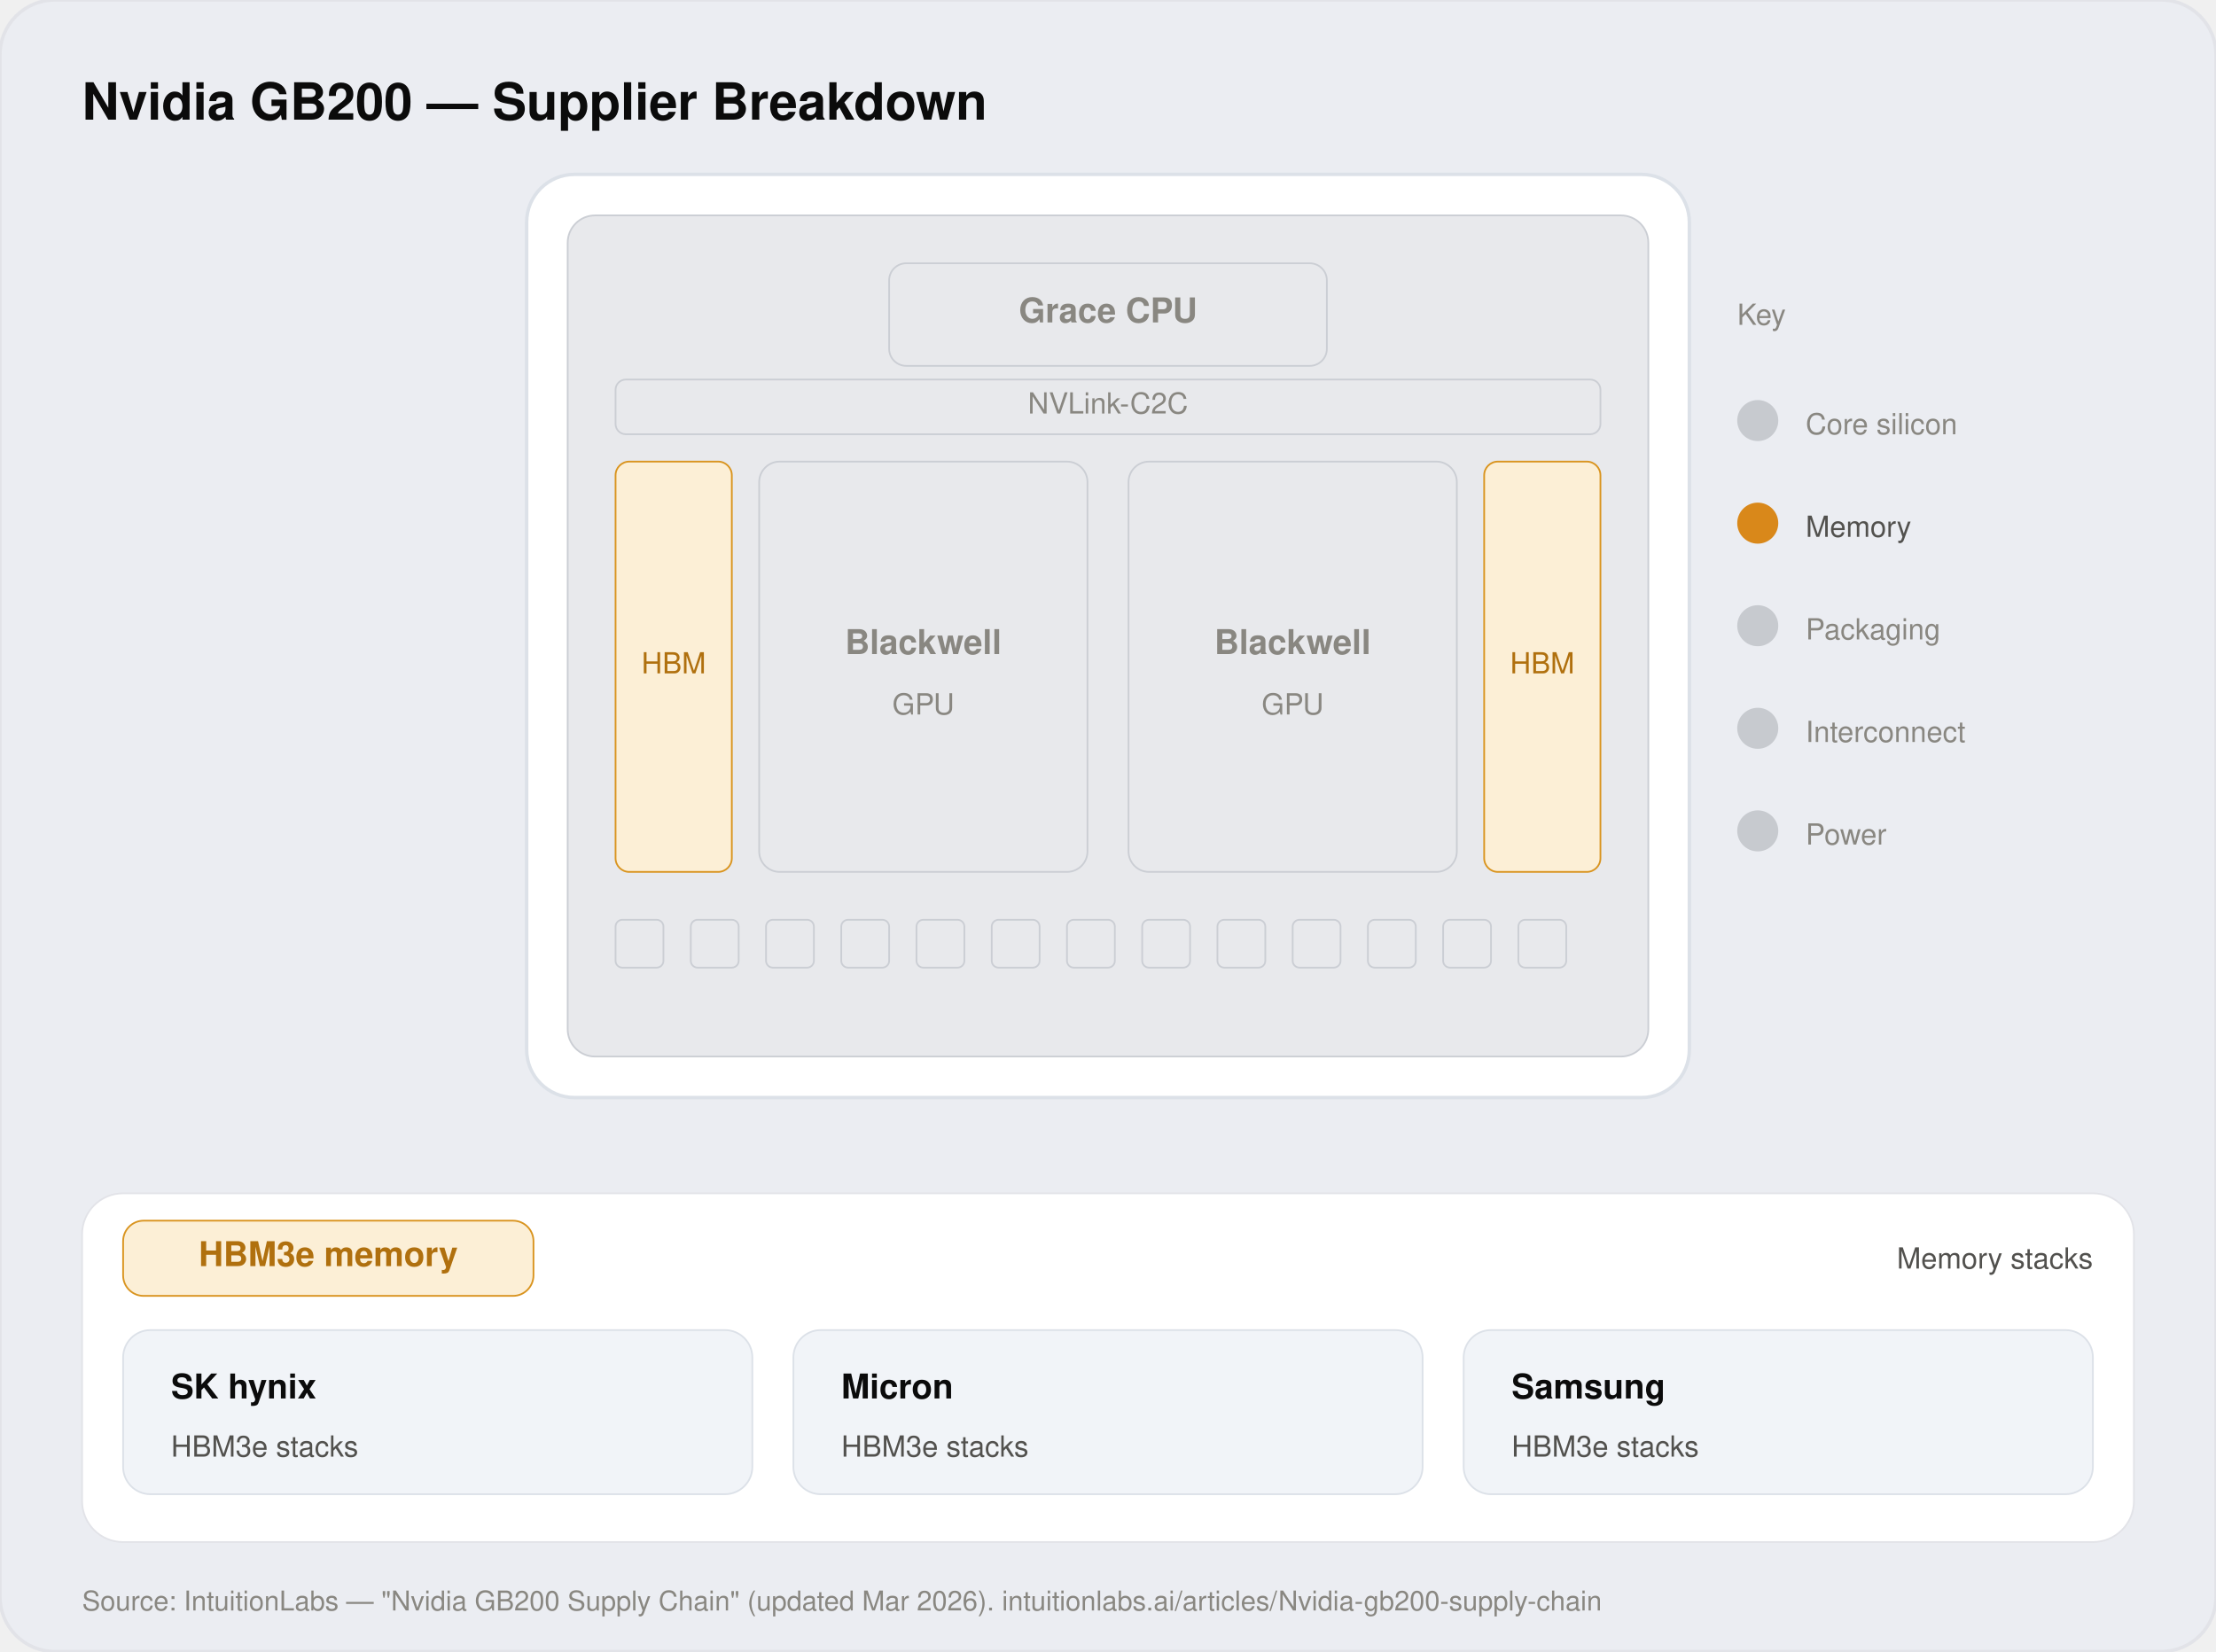
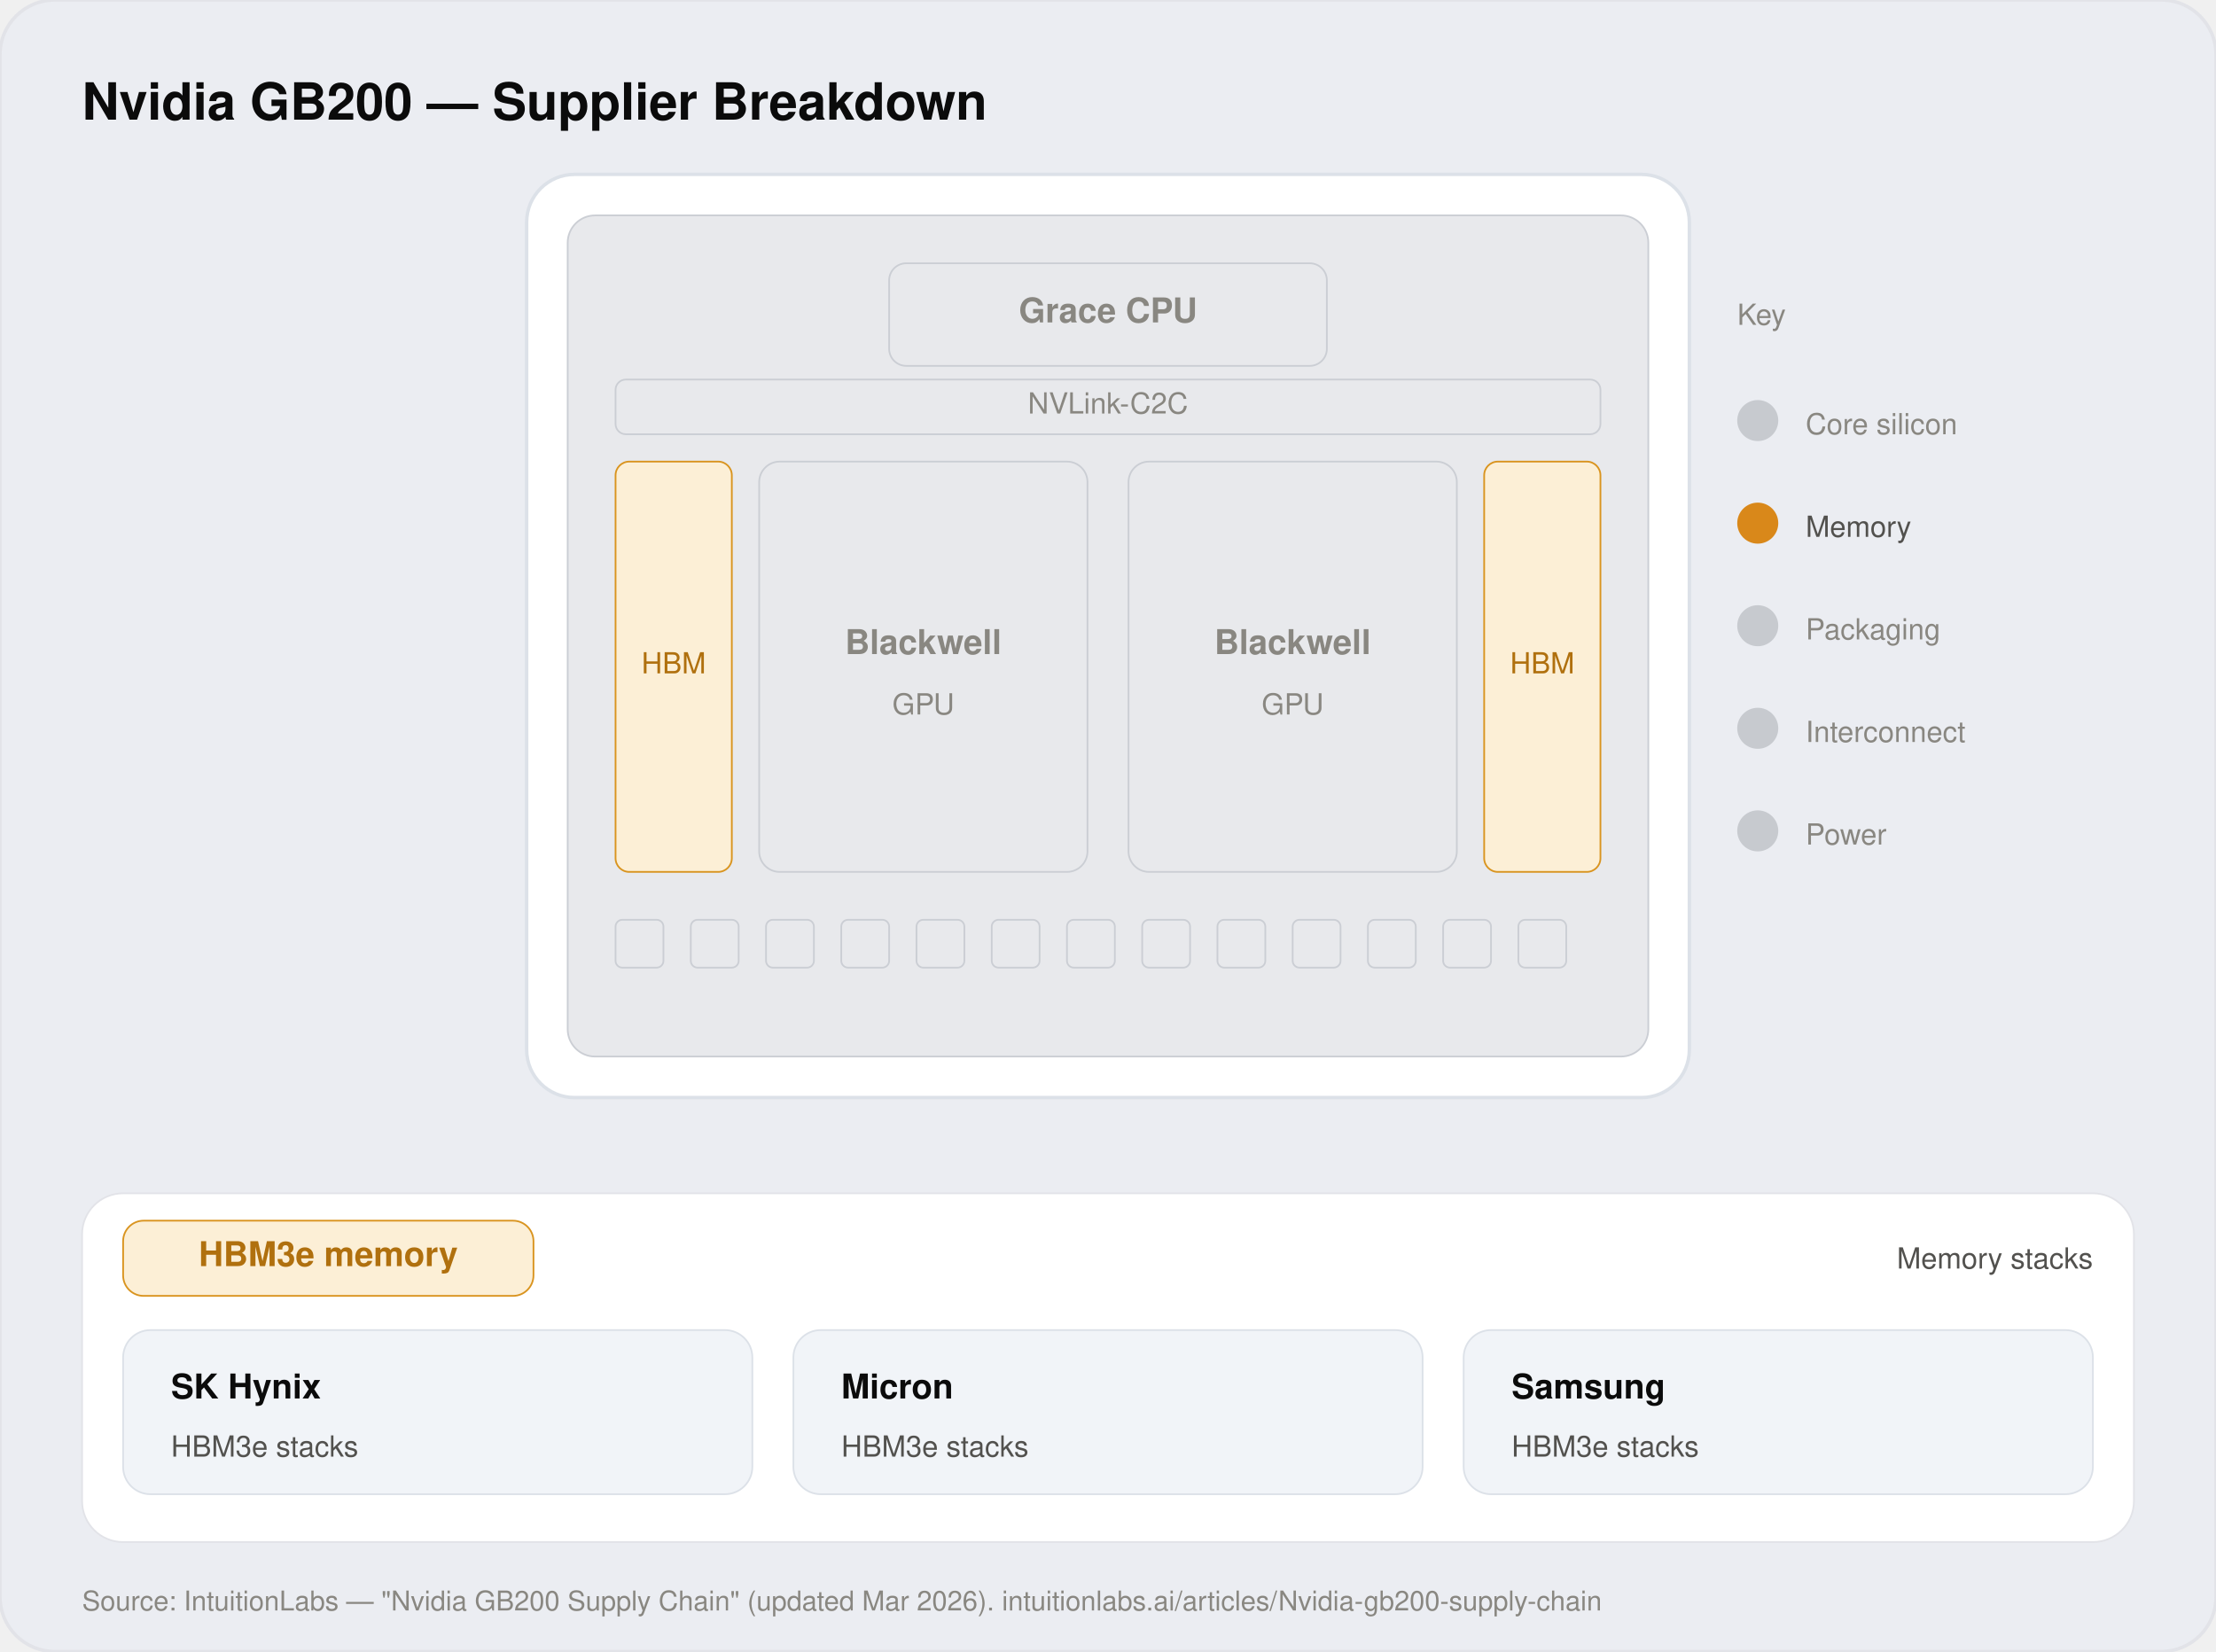
<svg xmlns="http://www.w3.org/2000/svg" viewBox="16 -3 648 483" width="648" height="483" font-family="Helvetica, Arial, sans-serif">
  <style>text{font-family:Helvetica,Arial,sans-serif;}.h{font-size:15px;font-weight:600;}.t{font-size:10px;font-weight:600;}.b{font-size:8.5px;font-weight:400;}.f{font-size:8px;font-weight:400;}</style>
  <rect x="16" y="-3" width="648" height="483" rx="16" fill="#EBEDF2" stroke="#E2E3E8" stroke-width="1" />
  <text class="h" x="40" y="32" style="fill:#0B0B0B">Nvidia GB200 — Supplier Breakdown</text>
  <rect x="170" y="48" width="340" height="270" rx="14" fill="#FFFFFF" stroke="#DCE1E8" stroke-width="1" />
  <rect x="182" y="60" width="316" height="246" rx="8" fill="#E8E9EC" stroke="#CBCED4" stroke-width="0.5" />
  <rect x="276" y="74" width="128" height="30" rx="5" fill="#E8E9EC" stroke="#CBCED4" stroke-width="0.5" />
  <text class="t" x="340" y="89" text-anchor="middle" dominant-baseline="central" style="fill:#898781">Grace CPU</text>
  <rect x="196" y="108" width="288" height="16" rx="3" fill="#E8E9EC" stroke="#CBCED4" stroke-width="0.5" />
  <text class="b" x="340" y="116" text-anchor="middle" dominant-baseline="central" style="fill:#898781">NVLink-C2C</text>
  <rect x="196" y="132" width="34" height="120" rx="4" fill="#FCEFD6" stroke="#D9941F" stroke-width="0.5" />
  <text class="b" x="213" y="192" text-anchor="middle" dominant-baseline="central" style="fill:#B0700E">HBM</text>
  <rect x="450" y="132" width="34" height="120" rx="4" fill="#FCEFD6" stroke="#D9941F" stroke-width="0.5" />
  <text class="b" x="467" y="192" text-anchor="middle" dominant-baseline="central" style="fill:#B0700E">HBM</text>
  <rect x="238" y="132" width="96" height="120" rx="6" fill="#E8E9EC" stroke="#CBCED4" stroke-width="0.5" />
  <text class="t" x="286" y="186" text-anchor="middle" dominant-baseline="central" style="fill:#898781">Blackwell</text>
  <text class="b" x="286" y="204" text-anchor="middle" dominant-baseline="central" style="fill:#898781">GPU</text>
  <rect x="346" y="132" width="96" height="120" rx="6" fill="#E8E9EC" stroke="#CBCED4" stroke-width="0.5" />
  <text class="t" x="394" y="186" text-anchor="middle" dominant-baseline="central" style="fill:#898781">Blackwell</text>
  <text class="b" x="394" y="204" text-anchor="middle" dominant-baseline="central" style="fill:#898781">GPU</text>
  <rect x="196" y="266" width="14" height="14" rx="2" fill="#E8E9EC" stroke="#CBCED4" stroke-width="0.5" />
  <rect x="218" y="266" width="14" height="14" rx="2" fill="#E8E9EC" stroke="#CBCED4" stroke-width="0.5" />
  <rect x="240" y="266" width="14" height="14" rx="2" fill="#E8E9EC" stroke="#CBCED4" stroke-width="0.5" />
  <rect x="262" y="266" width="14" height="14" rx="2" fill="#E8E9EC" stroke="#CBCED4" stroke-width="0.5" />
  <rect x="284" y="266" width="14" height="14" rx="2" fill="#E8E9EC" stroke="#CBCED4" stroke-width="0.5" />
  <rect x="306" y="266" width="14" height="14" rx="2" fill="#E8E9EC" stroke="#CBCED4" stroke-width="0.5" />
  <rect x="328" y="266" width="14" height="14" rx="2" fill="#E8E9EC" stroke="#CBCED4" stroke-width="0.5" />
  <rect x="350" y="266" width="14" height="14" rx="2" fill="#E8E9EC" stroke="#CBCED4" stroke-width="0.5" />
  <rect x="372" y="266" width="14" height="14" rx="2" fill="#E8E9EC" stroke="#CBCED4" stroke-width="0.5" />
  <rect x="394" y="266" width="14" height="14" rx="2" fill="#E8E9EC" stroke="#CBCED4" stroke-width="0.5" />
  <rect x="416" y="266" width="14" height="14" rx="2" fill="#E8E9EC" stroke="#CBCED4" stroke-width="0.5" />
  <rect x="438" y="266" width="14" height="14" rx="2" fill="#E8E9EC" stroke="#CBCED4" stroke-width="0.5" />
  <rect x="460" y="266" width="14" height="14" rx="2" fill="#E8E9EC" stroke="#CBCED4" stroke-width="0.5" />
  <text class="b" x="524" y="92" style="fill:#898781">Key</text>
  <circle cx="530" cy="120" r="6" fill="#C7CACF" />
  <text class="b" x="544" y="124" style="fill:#898781">Core silicon</text>
  <circle cx="530" cy="150" r="6" fill="#D9881A" />
  <text class="b" x="544" y="154" style="fill:#52514E">Memory</text>
  <circle cx="530" cy="180" r="6" fill="#C7CACF" />
  <text class="b" x="544" y="184" style="fill:#898781">Packaging</text>
  <circle cx="530" cy="210" r="6" fill="#C7CACF" />
  <text class="b" x="544" y="214" style="fill:#898781">Interconnect</text>
  <circle cx="530" cy="240" r="6" fill="#C7CACF" />
  <text class="b" x="544" y="244" style="fill:#898781">Power</text>
  <rect x="40" y="346" width="600" height="102" rx="12" fill="#FFFFFF" stroke="#E2E3E8" stroke-width="0.5" />
  <rect x="52" y="354" width="120" height="22" rx="6" fill="#FCEFD6" stroke="#D9941F" stroke-width="0.5" />
  <text class="t" x="112.0" y="365" text-anchor="middle" dominant-baseline="central" style="fill:#B0700E">HBM3e memory</text>
  <text class="b" x="628" y="368" text-anchor="end" style="fill:#52514E">Memory stacks</text>
  <rect x="52" y="386" width="184" height="48" rx="8" fill="#F1F4F8" stroke="#DCE1E8" stroke-width="0.5" />
-   <text class="t" x="66" y="406" style="fill:#0B0B0B">SK hynix</text>
+   <text class="t" x="66" y="406" style="fill:#0B0B0B">SK Hynix</text>
  <text class="b" x="66" y="423" style="fill:#52514E">HBM3e stacks</text>
  <rect x="248" y="386" width="184" height="48" rx="8" fill="#F1F4F8" stroke="#DCE1E8" stroke-width="0.5" />
  <text class="t" x="262" y="406" style="fill:#0B0B0B">Micron</text>
  <text class="b" x="262" y="423" style="fill:#52514E">HBM3e stacks</text>
  <rect x="444" y="386" width="184" height="48" rx="8" fill="#F1F4F8" stroke="#DCE1E8" stroke-width="0.5" />
  <text class="t" x="458" y="406" style="fill:#0B0B0B">Samsung</text>
  <text class="b" x="458" y="423" style="fill:#52514E">HBM3e stacks</text>
  <text class="f" x="40" y="468" style="fill:#898781">Source: IntuitionLabs — "Nvidia GB200 Supply Chain" (updated Mar 2026). intuitionlabs.ai/articles/Nvidia-gb200-supply-chain</text>
</svg>
